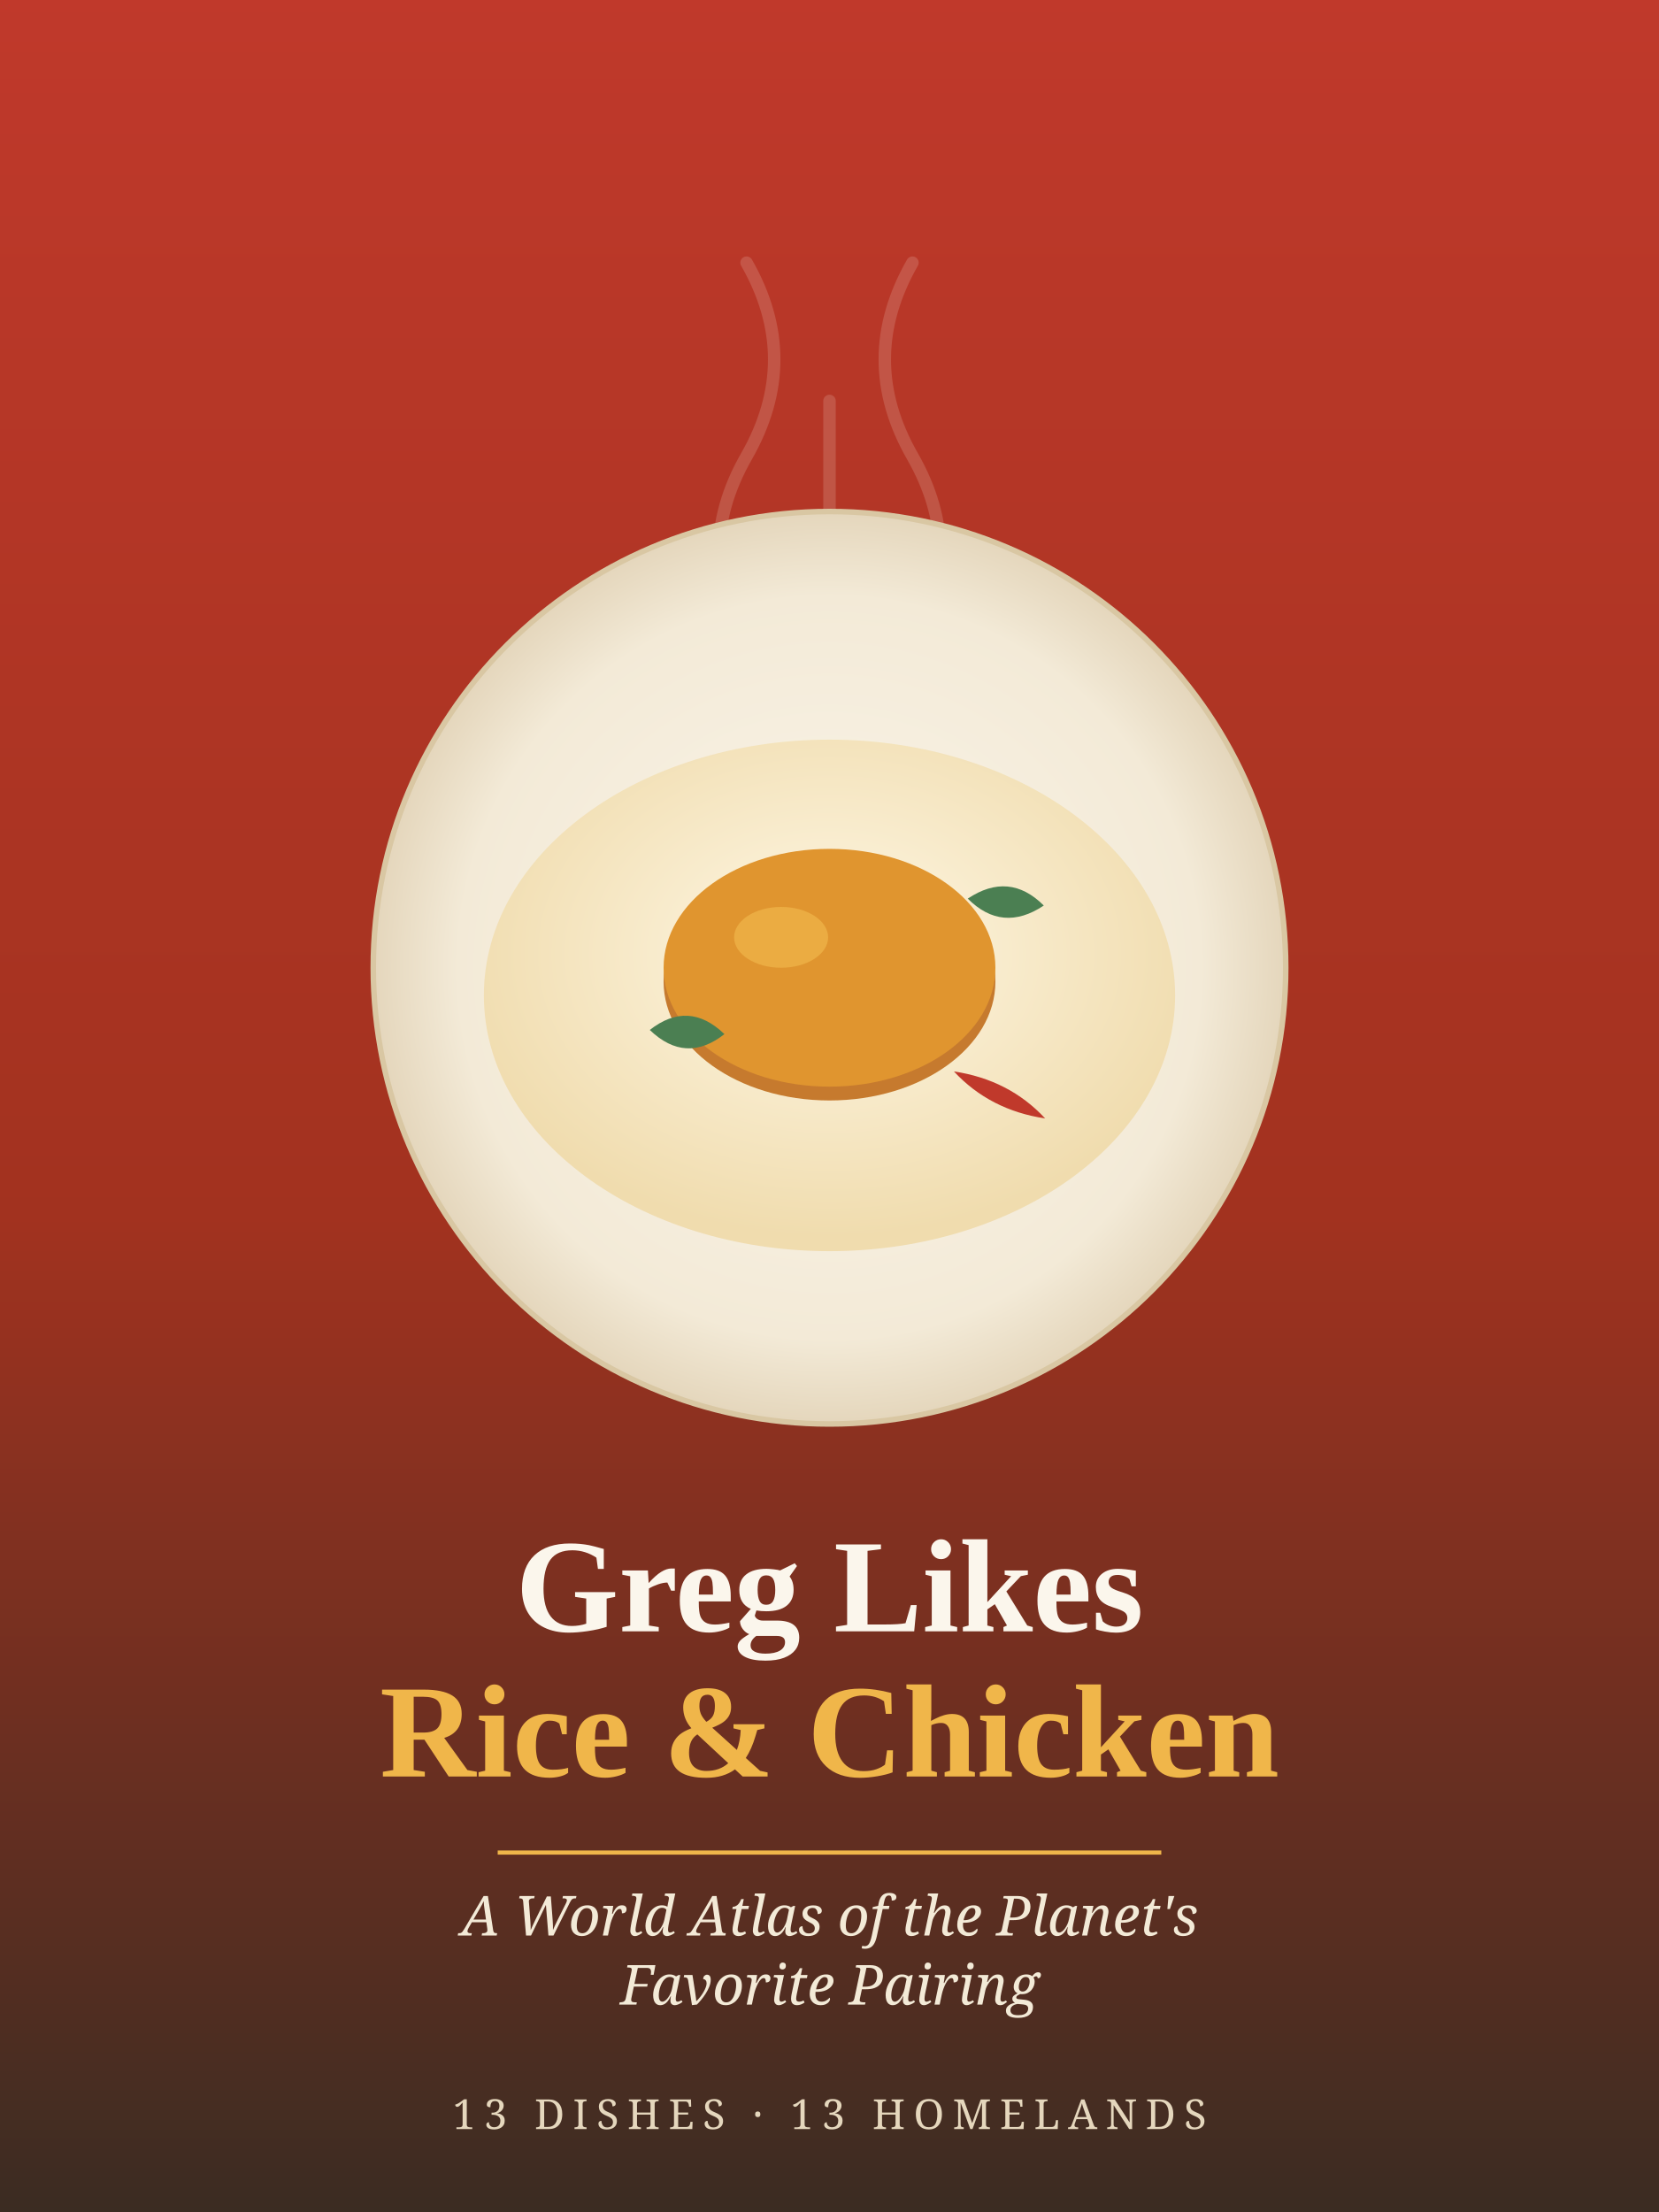
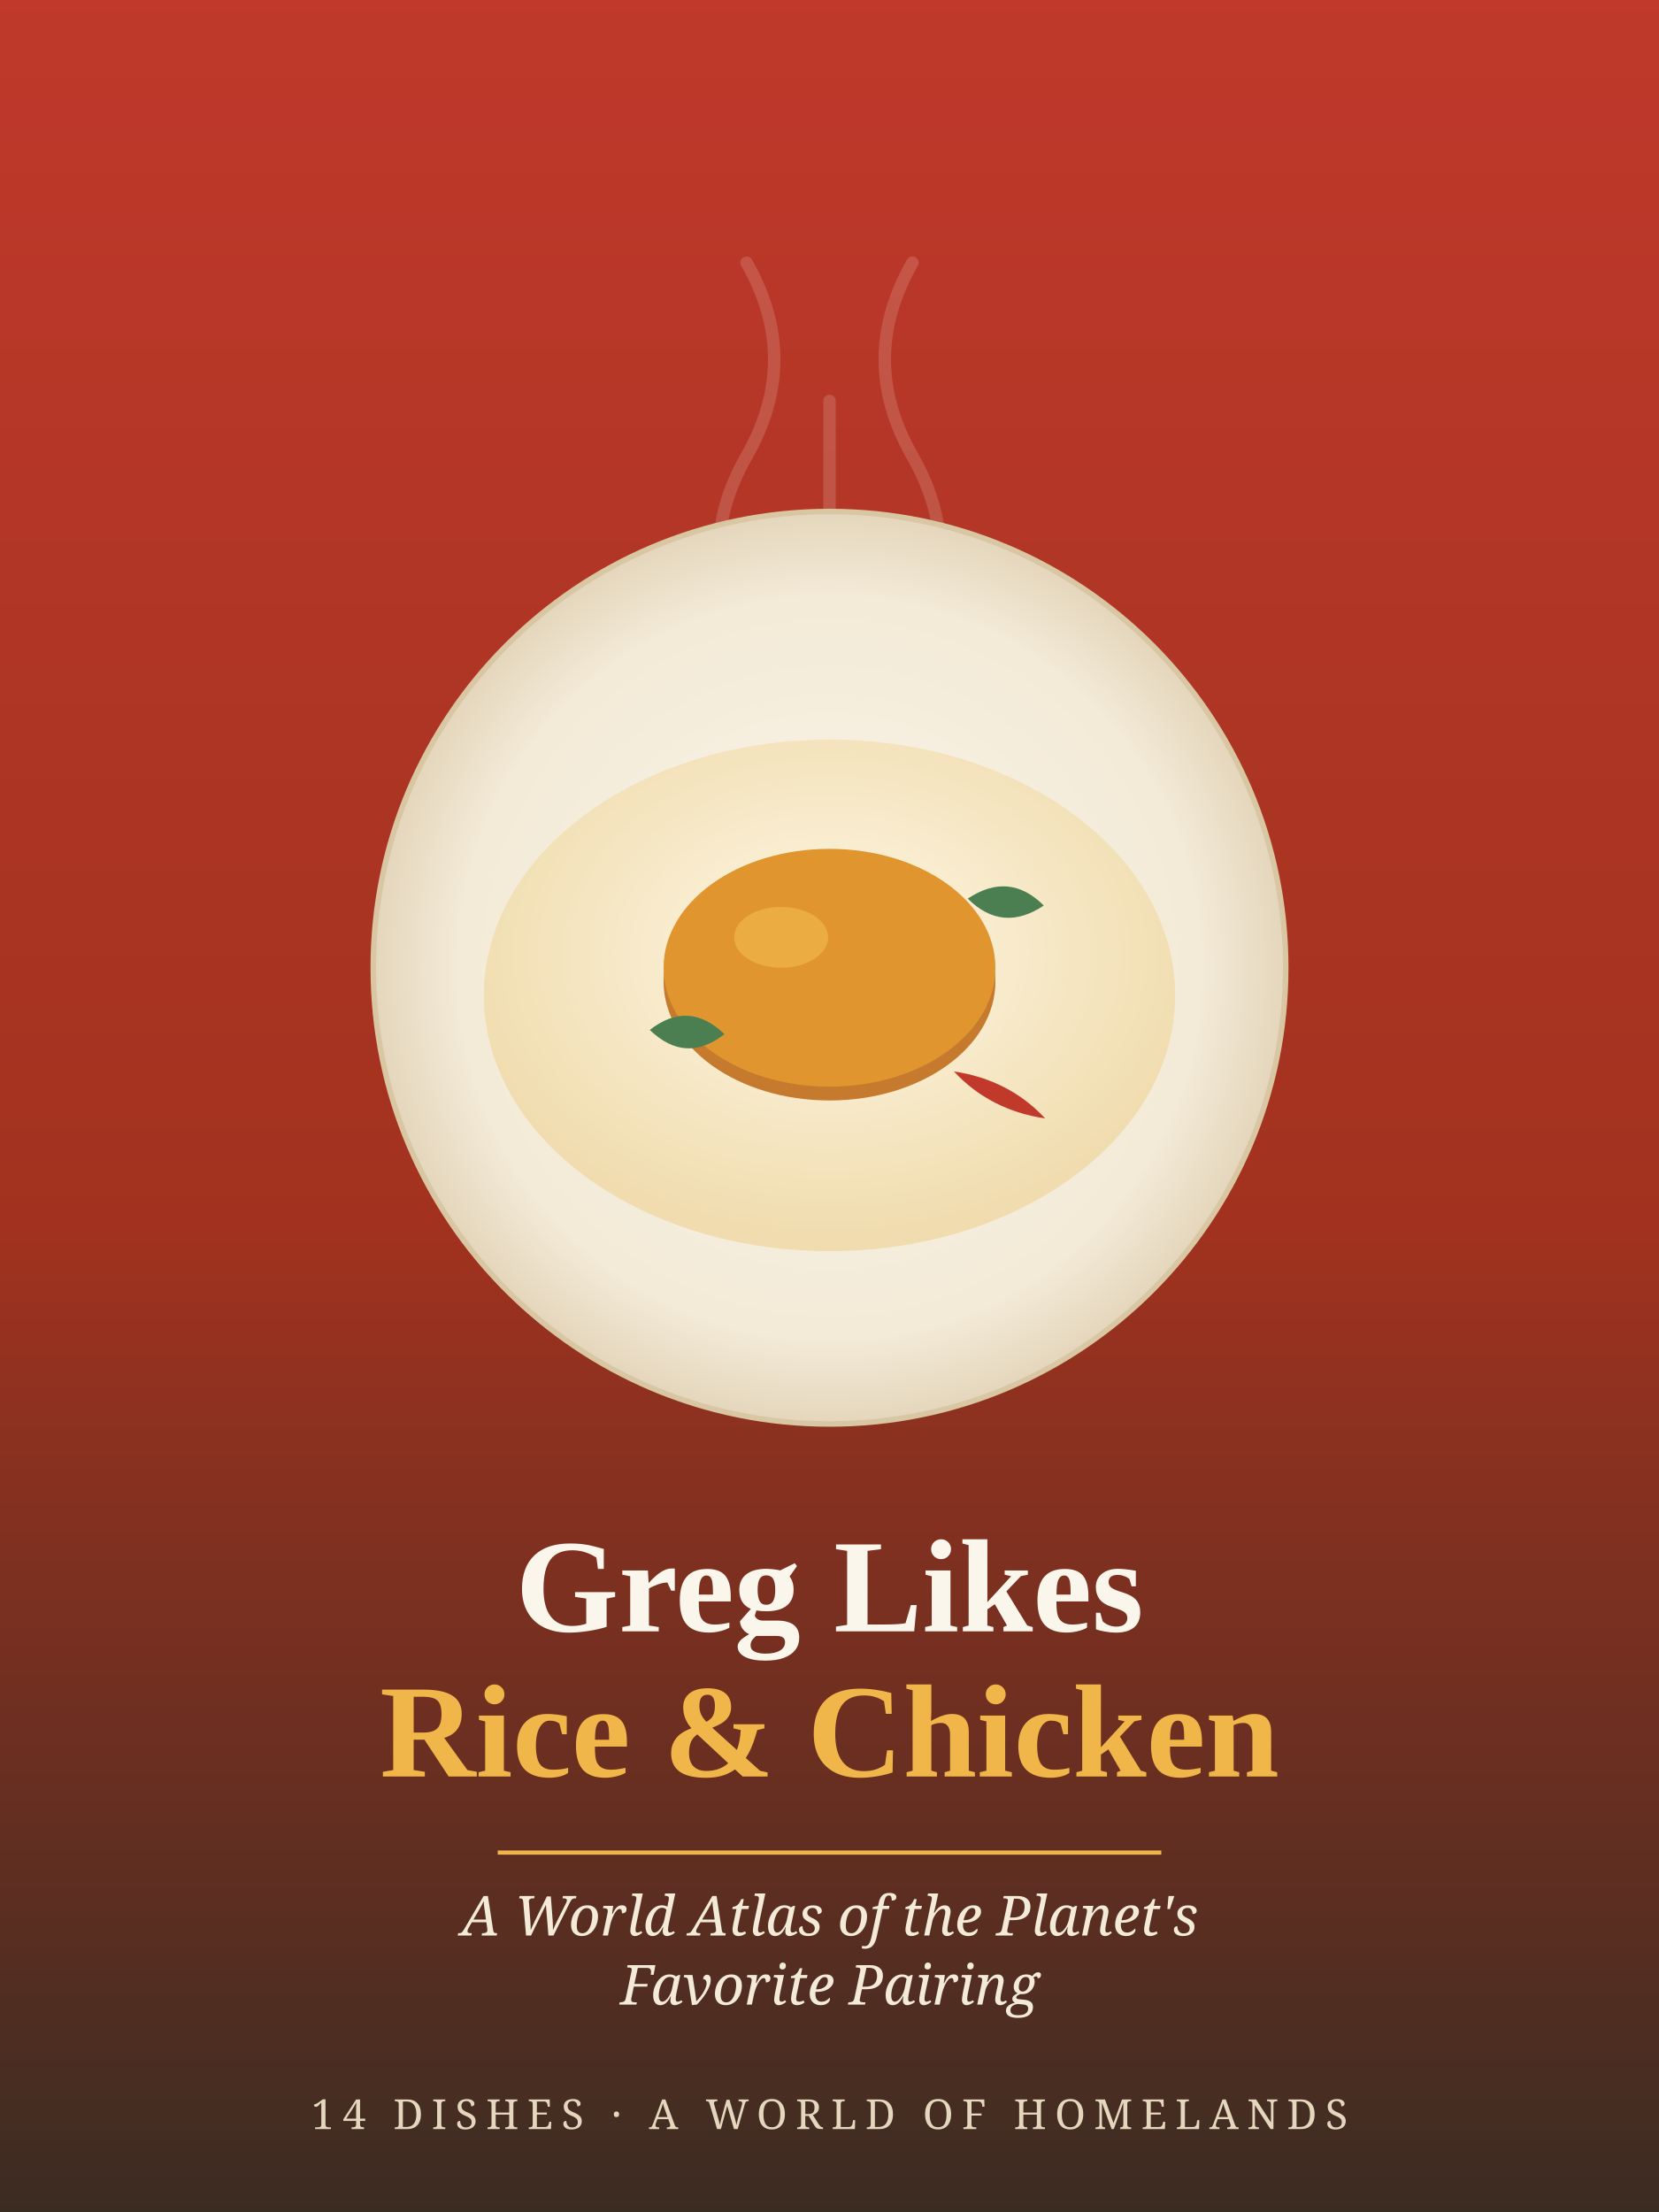
<svg xmlns="http://www.w3.org/2000/svg" width="1200" height="1600" viewBox="0 0 1200 1600">
  <defs>
    <linearGradient id="bg" x1="0" y1="0" x2="0" y2="1">
      <stop offset="0" stop-color="#c0392b" />
      <stop offset="0.55" stop-color="#a2321f" />
      <stop offset="1" stop-color="#3a2c22" />
    </linearGradient>
    <radialGradient id="plate" cx="0.5" cy="0.5" r="0.5">
      <stop offset="0" stop-color="#fbf6ec" />
      <stop offset="0.82" stop-color="#f3ead7" />
      <stop offset="1" stop-color="#e5d7bd" />
    </radialGradient>
    <radialGradient id="rice" cx="0.5" cy="0.42" r="0.55">
      <stop offset="0" stop-color="#fff8e6" />
      <stop offset="1" stop-color="#f0dcae" />
    </radialGradient>
  </defs>
  <rect width="1200" height="1600" fill="url(#bg)" />
  <g fill="none" stroke="#fbf6ec" stroke-opacity="0.16" stroke-width="9" stroke-linecap="round">
    <path d="M540 470 q-40 -70 0 -140 q40 -70 0 -140" />
    <path d="M660 470 q40 -70 0 -140 q-40 -70 0 -140" />
    <path d="M600 450 q0 -80 0 -160" />
  </g>
  <circle cx="600" cy="700" r="330" fill="url(#plate)" />
  <circle cx="600" cy="700" r="330" fill="none" stroke="#d9c7a3" stroke-width="4" />
  <ellipse cx="600" cy="720" rx="250" ry="185" fill="url(#rice)" />
  <g fill="#e9d093" opacity="0.9">
    <ellipse cx="520" cy="690" rx="10" ry="4" transform="rotate(25 520 690)" />
    <ellipse cx="580" cy="740" rx="10" ry="4" transform="rotate(-15 580 740)" />
    <ellipse cx="650" cy="700" rx="10" ry="4" transform="rotate(40 650 700)" />
    <ellipse cx="690" cy="760" rx="10" ry="4" transform="rotate(-30 690 760)" />
    <ellipse cx="560" cy="780" rx="10" ry="4" transform="rotate(10 560 780)" />
    <ellipse cx="620" cy="660" rx="10" ry="4" transform="rotate(-45 620 660)" />
  </g>
  <ellipse cx="600" cy="710" rx="120" ry="86" fill="#c67a2e" />
  <ellipse cx="600" cy="700" rx="120" ry="86" fill="#e0952f" />
  <ellipse cx="565" cy="678" rx="34" ry="22" fill="#f0b64a" opacity="0.7" />
  <path d="M700 650 q30 -20 55 5 q-30 20 -55 -5 Z" fill="#4b7f52" />
  <path d="M470 745 q28 -22 54 3 q-28 22 -54 -3 Z" fill="#4b7f52" />
  <path d="M690 775 q40 6 66 34 q-40 -6 -66 -34 Z" fill="#c0392b" />
  <text x="600" y="1180" text-anchor="middle" font-family="Georgia, 'Times New Roman', serif" font-size="96" font-weight="700" fill="#fbf6ec">Greg Likes</text>
  <text x="600" y="1285" text-anchor="middle" font-family="Georgia, 'Times New Roman', serif" font-size="96" font-weight="700" fill="#f0b64a">Rice &amp; Chicken</text>
  <line x1="360" y1="1340" x2="840" y2="1340" stroke="#f0b64a" stroke-width="3" />
  <text x="600" y="1400" text-anchor="middle" font-family="Georgia, serif" font-size="40" font-style="italic" fill="#f3ead7">A World Atlas of the Planet's</text>
  <text x="600" y="1450" text-anchor="middle" font-family="Georgia, serif" font-size="40" font-style="italic" fill="#f3ead7">Favorite Pairing</text>
-   <text x="600" y="1540" text-anchor="middle" font-family="Georgia, serif" font-size="30" fill="#e5d7bd" letter-spacing="6">13 DISHES · 13 HOMELANDS</text>
+   <text x="600" y="1540" text-anchor="middle" font-family="Georgia, serif" font-size="30" fill="#e5d7bd" letter-spacing="6">14 DISHES · A WORLD OF HOMELANDS</text>
</svg>
